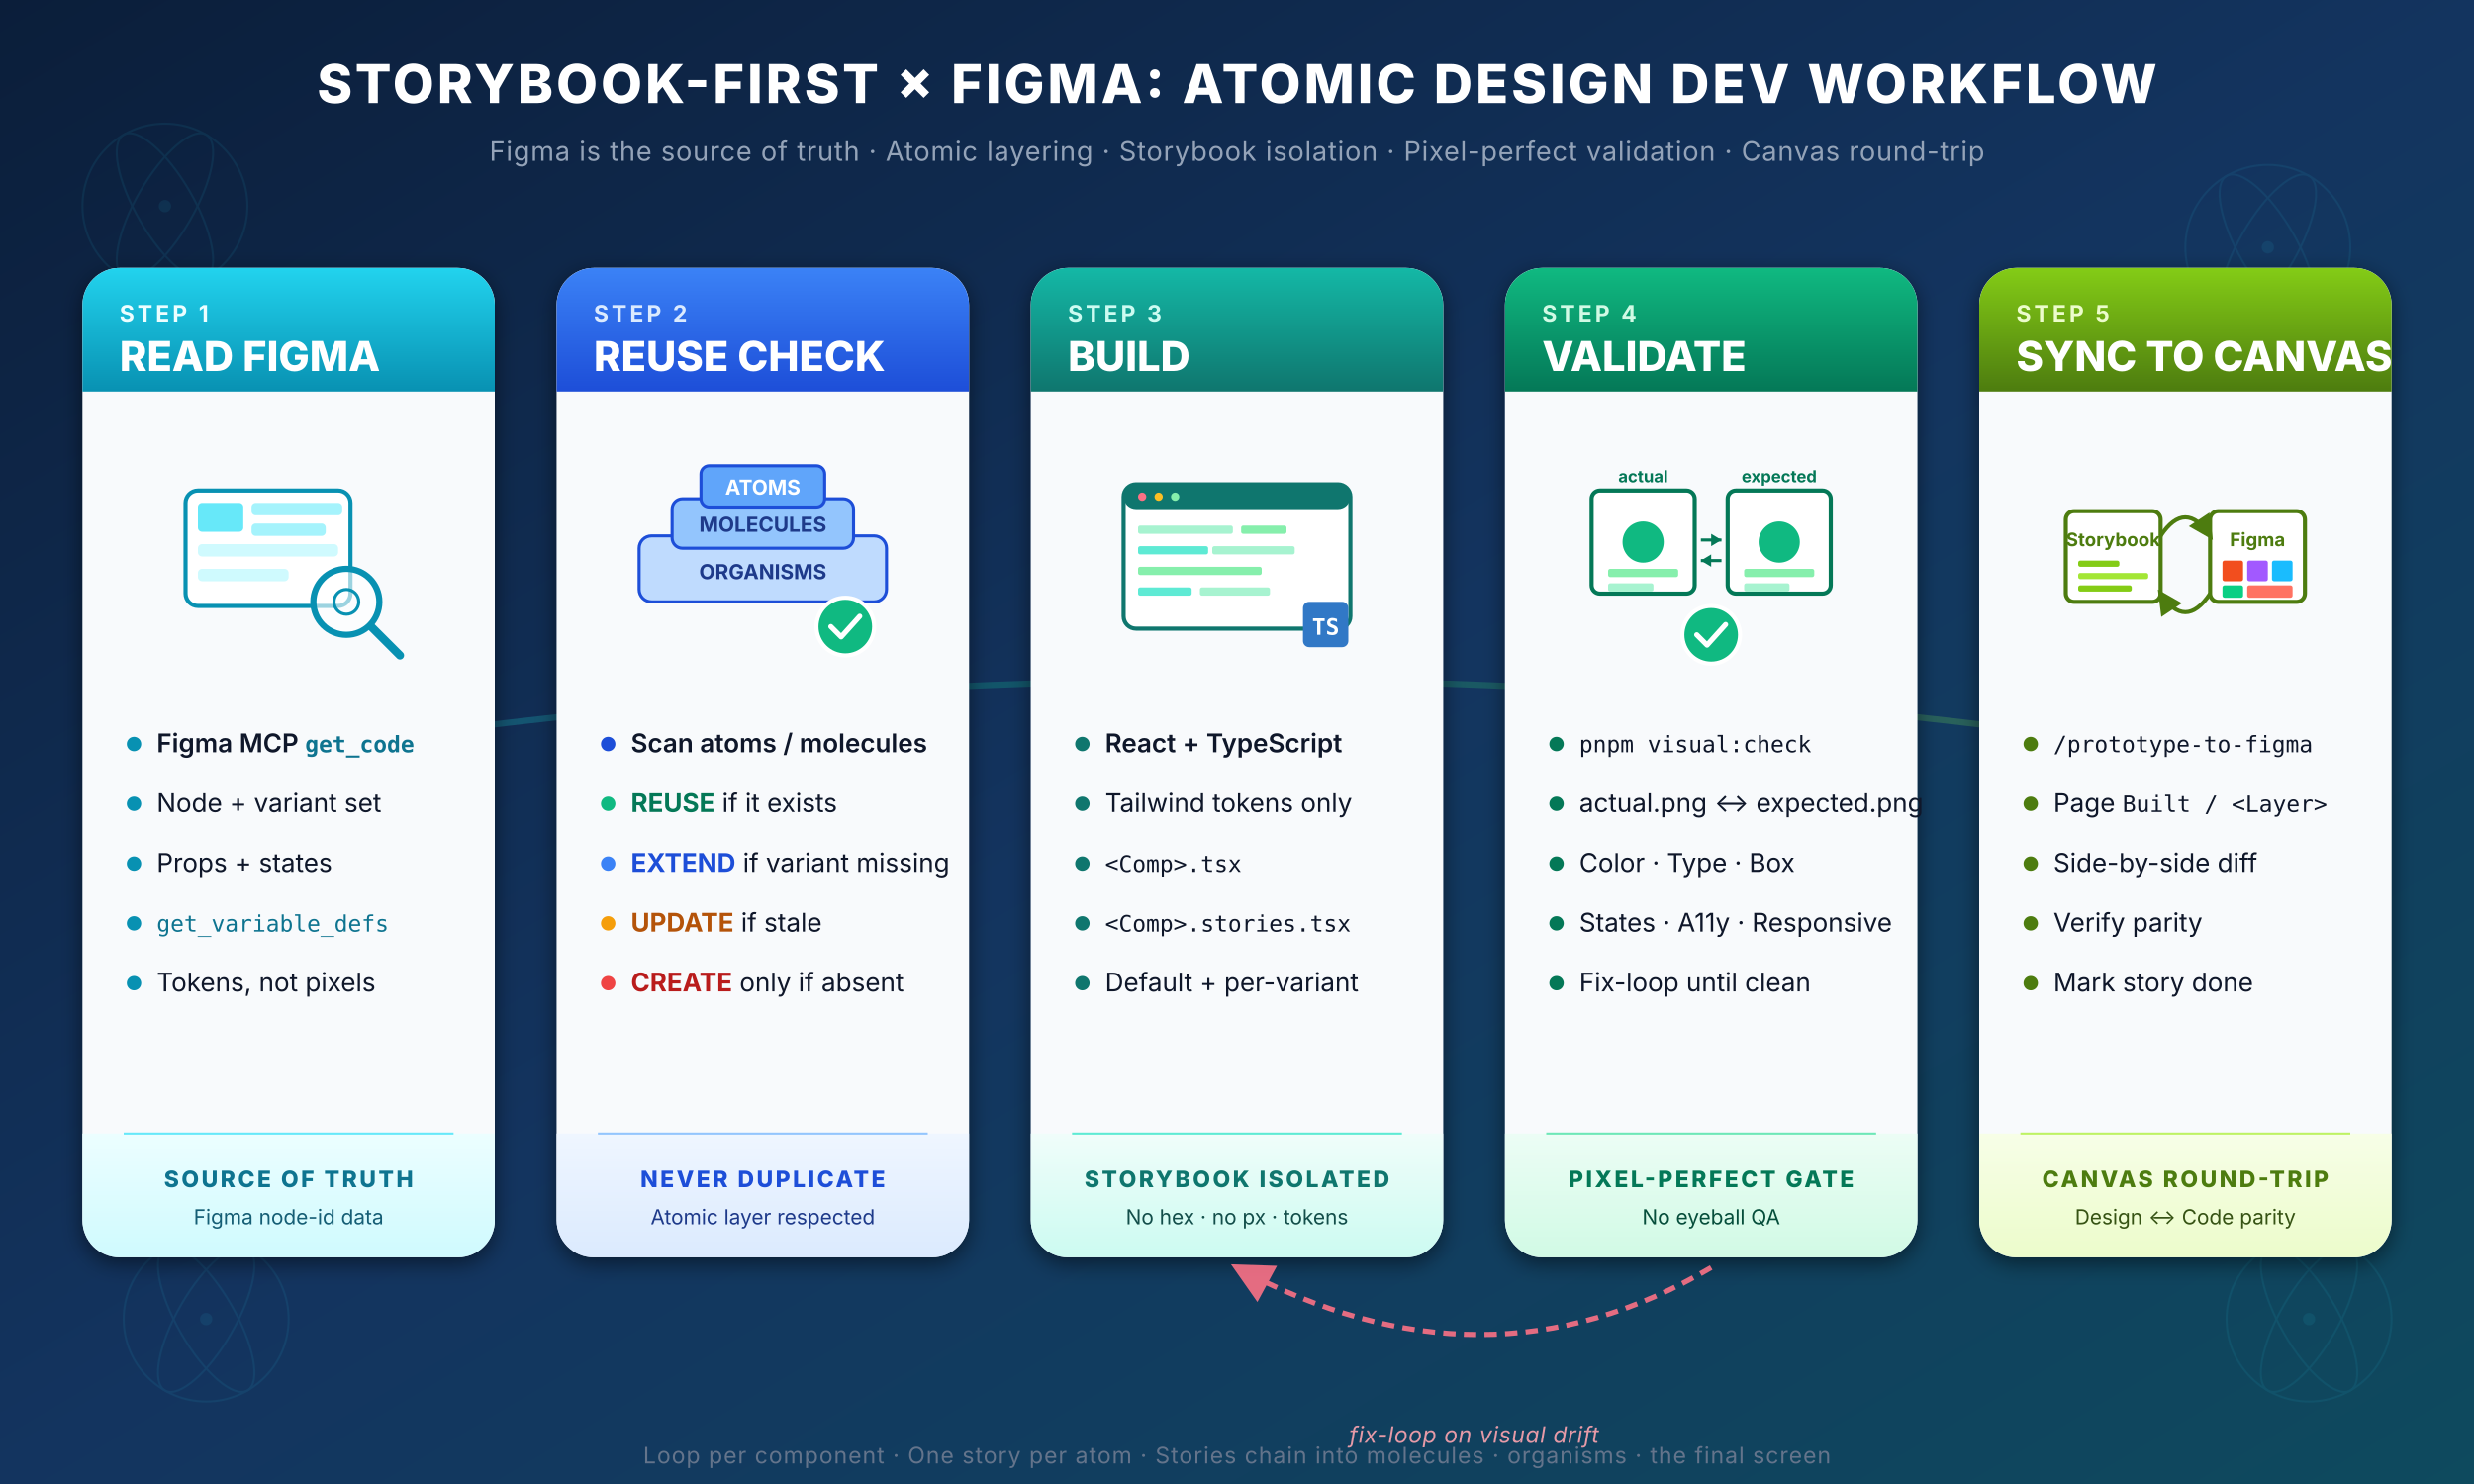
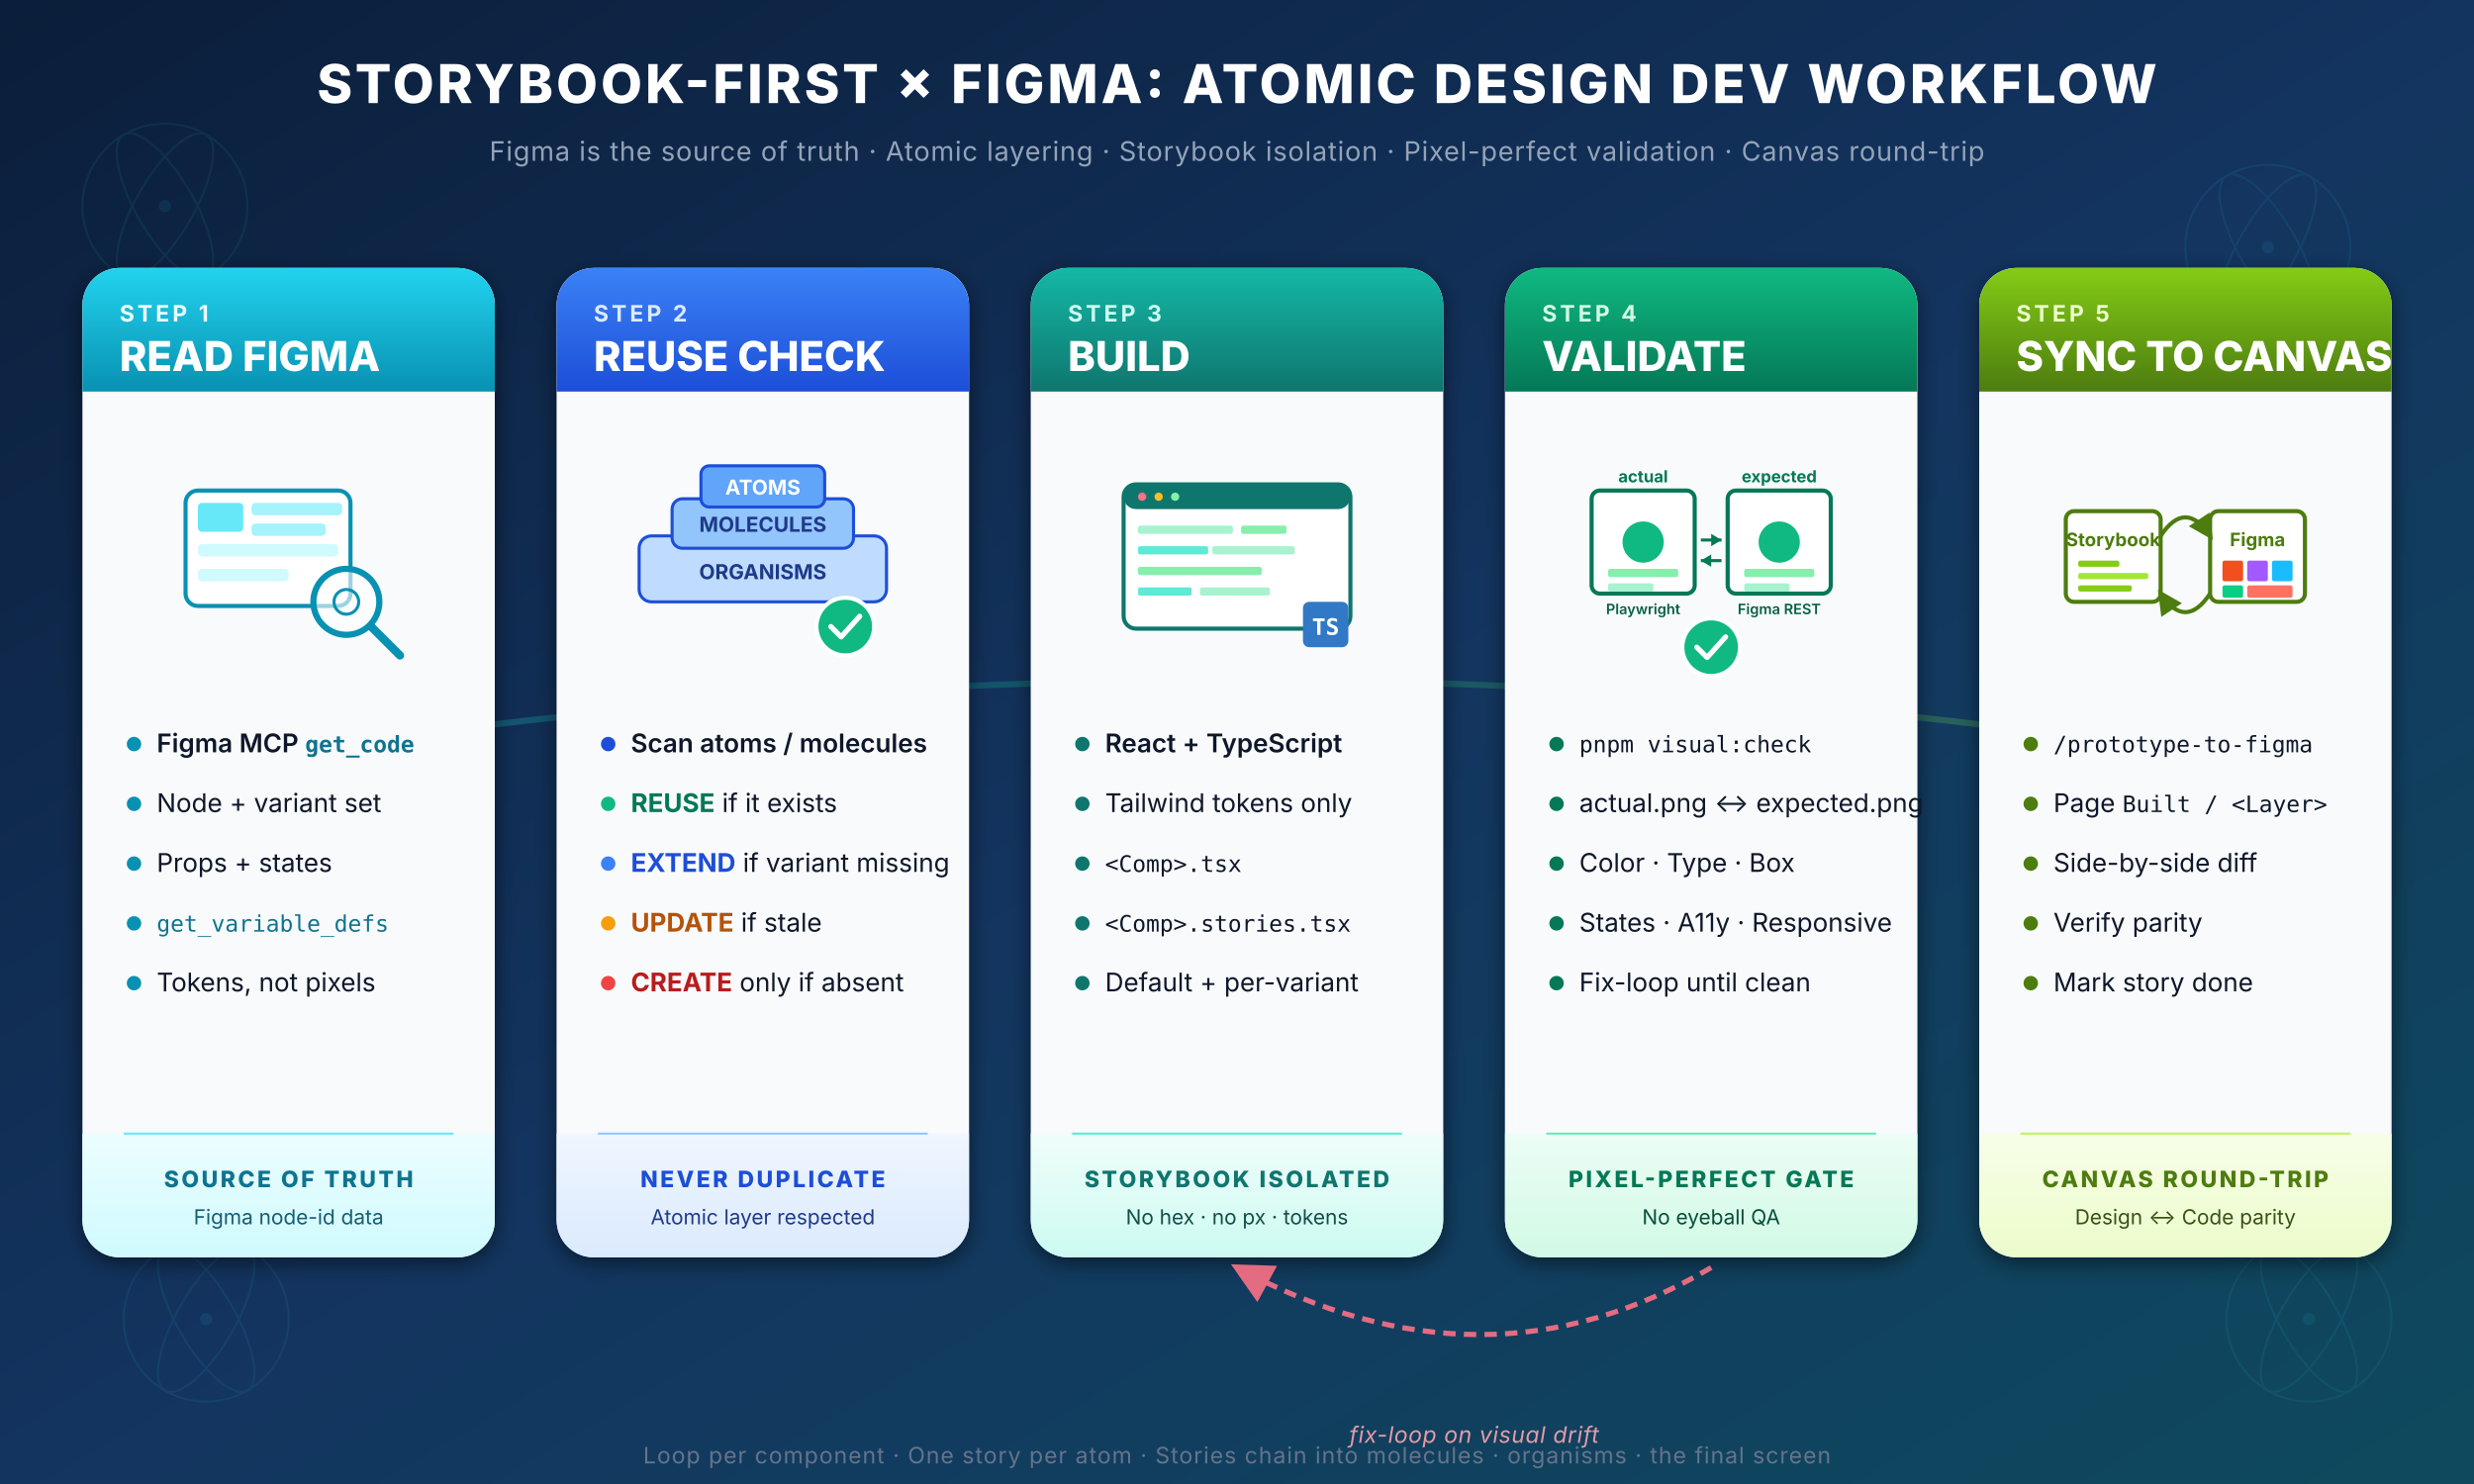
<svg xmlns="http://www.w3.org/2000/svg" viewBox="0 0 1200 720" font-family="'Inter', 'Segoe UI', system-ui, sans-serif">
  <defs>
    <linearGradient id="bg" x1="0" y1="0" x2="1" y2="1">
      <stop offset="0" stop-color="#0b1e3a" />
      <stop offset="0.5" stop-color="#13345f" />
      <stop offset="1" stop-color="#0e4a5e" />
    </linearGradient>
    <linearGradient id="arrowGrad" x1="0" y1="0" x2="1" y2="0">
      <stop offset="0" stop-color="#22d3ee" />
      <stop offset="0.5" stop-color="#10b981" />
      <stop offset="1" stop-color="#a3e635" />
    </linearGradient>
    <linearGradient id="g1" x1="0" y1="0" x2="0" y2="1">
      <stop offset="0" stop-color="#22d3ee" />
      <stop offset="1" stop-color="#0891b2" />
    </linearGradient>
    <linearGradient id="g2" x1="0" y1="0" x2="0" y2="1">
      <stop offset="0" stop-color="#3b82f6" />
      <stop offset="1" stop-color="#1d4ed8" />
    </linearGradient>
    <linearGradient id="g3" x1="0" y1="0" x2="0" y2="1">
      <stop offset="0" stop-color="#14b8a6" />
      <stop offset="1" stop-color="#0f766e" />
    </linearGradient>
    <linearGradient id="g4" x1="0" y1="0" x2="0" y2="1">
      <stop offset="0" stop-color="#10b981" />
      <stop offset="1" stop-color="#047857" />
    </linearGradient>
    <linearGradient id="g5" x1="0" y1="0" x2="0" y2="1">
      <stop offset="0" stop-color="#84cc16" />
      <stop offset="1" stop-color="#4d7c0f" />
    </linearGradient>
    <linearGradient id="t1" x1="0" y1="0" x2="0" y2="1">
      <stop offset="0" stop-color="#ecfeff" />
      <stop offset="1" stop-color="#cffafe" />
    </linearGradient>
    <linearGradient id="t2" x1="0" y1="0" x2="0" y2="1">
      <stop offset="0" stop-color="#eff6ff" />
      <stop offset="1" stop-color="#dbeafe" />
    </linearGradient>
    <linearGradient id="t3" x1="0" y1="0" x2="0" y2="1">
      <stop offset="0" stop-color="#f0fdfa" />
      <stop offset="1" stop-color="#ccfbf1" />
    </linearGradient>
    <linearGradient id="t4" x1="0" y1="0" x2="0" y2="1">
      <stop offset="0" stop-color="#ecfdf5" />
      <stop offset="1" stop-color="#d1fae5" />
    </linearGradient>
    <linearGradient id="t5" x1="0" y1="0" x2="0" y2="1">
      <stop offset="0" stop-color="#f7fee7" />
      <stop offset="1" stop-color="#ecfccb" />
    </linearGradient>
    <filter id="panelShadow" x="-10%" y="-10%" width="120%" height="120%">
      <feGaussianBlur in="SourceAlpha" stdDeviation="5" />
      <feOffset dy="3" />
      <feComponentTransfer>
        <feFuncA type="linear" slope="0.5" />
      </feComponentTransfer>
      <feMerge>
        <feMergeNode />
        <feMergeNode in="SourceGraphic" />
      </feMerge>
    </filter>
    <filter id="glow" x="-50%" y="-50%" width="200%" height="200%">
      <feGaussianBlur stdDeviation="2" result="blur" />
      <feMerge>
        <feMergeNode in="blur" />
        <feMergeNode in="SourceGraphic" />
      </feMerge>
    </filter>
    <marker id="arrowHead" viewBox="0 0 12 12" refX="10" refY="6" markerWidth="10" markerHeight="10" orient="auto">
      <path d="M0 0 L12 6 L0 12 Z" fill="url(#arrowGrad)" />
    </marker>
    <marker id="fixLoopHead" viewBox="0 0 12 12" refX="10" refY="6" markerWidth="8" markerHeight="8" orient="auto">
      <path d="M0 0 L12 6 L0 12 Z" fill="#fb7185" />
    </marker>
    <marker id="smallArrow" viewBox="0 0 10 10" refX="8" refY="5" markerWidth="6" markerHeight="6" orient="auto">
      <path d="M0 0 L10 5 L0 10 Z" fill="#4d7c0f" />
    </marker>
    <g id="atomMotif" opacity="0.08">
      <circle r="40" fill="none" stroke="#22d3ee" stroke-width="1" />
      <ellipse rx="40" ry="14" fill="none" stroke="#22d3ee" stroke-width="1" transform="rotate(60)" />
      <ellipse rx="40" ry="14" fill="none" stroke="#22d3ee" stroke-width="1" transform="rotate(-60)" />
      <circle r="3" fill="#22d3ee" />
    </g>
  </defs>
  <rect width="1200" height="720" fill="url(#bg)" />
  <use href="#atomMotif" x="80" y="100" />
  <use href="#atomMotif" x="1120" y="640" />
  <use href="#atomMotif" x="1100" y="120" />
  <use href="#atomMotif" x="100" y="640" />
  <text x="600" y="50" text-anchor="middle" fill="#ffffff" font-size="26" font-weight="800" letter-spacing="1.5">
    STORYBOOK-FIRST × FIGMA: ATOMIC DESIGN DEV WORKFLOW
  </text>
  <text x="600" y="78" text-anchor="middle" fill="#94a3b8" font-size="13" letter-spacing="0.4">
    Figma is the source of truth · Atomic layering · Storybook isolation · Pixel-perfect validation · Canvas round-trip
  </text>
  <path d="M 50 380 Q 600 280 1150 380" stroke="url(#arrowGrad)" stroke-width="3" fill="none" opacity="0.25" />
  <g transform="translate(40,130)">
    <rect width="200" height="480" rx="18" fill="#f8fafc" filter="url(#panelShadow)" />
    <path d="M0 18 a18 18 0 0 1 18 -18 h164 a18 18 0 0 1 18 18 v42 h-200 z" fill="url(#g1)" />
    <text x="18" y="26" fill="#ecfeff" font-size="11" font-weight="700" letter-spacing="1.5">STEP 1</text>
    <text x="18" y="50" fill="#ffffff" font-size="20" font-weight="800">READ FIGMA</text>
    <g transform="translate(100,140)">
      <rect x="-50" y="-32" width="80" height="56" rx="6" fill="#ffffff" stroke="#0891b2" stroke-width="2" />
      <rect x="-44" y="-26" width="22" height="14" rx="2" fill="#67e8f9" />
      <rect x="-18" y="-26" width="44" height="6" rx="2" fill="#a5f3fc" />
      <rect x="-18" y="-16" width="36" height="6" rx="2" fill="#a5f3fc" />
      <rect x="-44" y="-6" width="68" height="6" rx="2" fill="#cffafe" />
      <rect x="-44" y="6" width="44" height="6" rx="2" fill="#cffafe" />
      <circle cx="28" cy="22" r="16" fill="#ffffff" fill-opacity="0.6" stroke="#0891b2" stroke-width="3" />
      <line x1="40" y1="34" x2="54" y2="48" stroke="#0891b2" stroke-width="4" stroke-linecap="round" />
      <circle cx="28" cy="22" r="6" fill="none" stroke="#0891b2" stroke-width="1.5" />
    </g>
    <g transform="translate(20,228)" font-size="12.5" fill="#0f172a">
      <circle cx="5" cy="3" r="3.5" fill="#0891b2" />
      <text x="16" y="7" font-weight="600">Figma MCP <tspan font-family="monospace" font-size="11" fill="#0e7490">get_code</tspan>
      </text>
      <circle cx="5" cy="32" r="3.5" fill="#0891b2" />
      <text x="16" y="36">Node + variant set</text>
      <circle cx="5" cy="61" r="3.5" fill="#0891b2" />
      <text x="16" y="65">Props + states</text>
      <circle cx="5" cy="90" r="3.5" fill="#0891b2" />
      <text x="16" y="94">
        <tspan font-family="monospace" font-size="11" fill="#0e7490">get_variable_defs</tspan>
      </text>
      <circle cx="5" cy="119" r="3.5" fill="#0891b2" />
      <text x="16" y="123">Tokens, not pixels</text>
    </g>
    <path d="M0 420 h200 v42 a18 18 0 0 1 -18 18 h-164 a18 18 0 0 1 -18 -18 z" fill="url(#t1)" />
    <line x1="20" y1="420" x2="180" y2="420" stroke="#67e8f9" stroke-width="1" />
    <text x="100" y="446" text-anchor="middle" font-size="11" fill="#0e7490" font-weight="800" letter-spacing="1.2">SOURCE OF TRUTH</text>
    <text x="100" y="464" text-anchor="middle" font-size="10" fill="#155e75">Figma node-id data</text>
  </g>
  <g transform="translate(270,130)">
    <rect width="200" height="480" rx="18" fill="#f8fafc" filter="url(#panelShadow)" />
    <path d="M0 18 a18 18 0 0 1 18 -18 h164 a18 18 0 0 1 18 18 v42 h-200 z" fill="url(#g2)" />
    <text x="18" y="26" fill="#dbeafe" font-size="11" font-weight="700" letter-spacing="1.5">STEP 2</text>
    <text x="18" y="50" fill="#ffffff" font-size="20" font-weight="800">REUSE CHECK</text>
    <g transform="translate(100,140)">
      <rect x="-60" y="-10" width="120" height="32" rx="6" fill="#bfdbfe" stroke="#1d4ed8" stroke-width="1.5" />
      <text x="0" y="11" text-anchor="middle" font-size="10" fill="#1e3a8a" font-weight="700">ORGANISMS</text>
      <rect x="-44" y="-28" width="88" height="24" rx="5" fill="#93c5fd" stroke="#1d4ed8" stroke-width="1.5" />
      <text x="0" y="-12" text-anchor="middle" font-size="10" fill="#1e3a8a" font-weight="700">MOLECULES</text>
      <rect x="-30" y="-44" width="60" height="20" rx="4" fill="#60a5fa" stroke="#1d4ed8" stroke-width="1.5" />
      <text x="0" y="-30" text-anchor="middle" font-size="10" fill="#ffffff" font-weight="700">ATOMS</text>
      <circle cx="40" cy="34" r="14" fill="#10b981" stroke="#ffffff" stroke-width="2" />
      <path d="M33 34 l5 5 l9 -10" stroke="#ffffff" stroke-width="2.5" fill="none" stroke-linecap="round" stroke-linejoin="round" />
    </g>
    <g transform="translate(20,228)" font-size="12.5" fill="#0f172a">
      <circle cx="5" cy="3" r="3.5" fill="#1d4ed8" />
      <text x="16" y="7" font-weight="600">Scan atoms / molecules</text>
      <circle cx="5" cy="32" r="3.5" fill="#10b981" />
      <text x="16" y="36">
        <tspan font-weight="700" fill="#047857">REUSE</tspan> if it exists</text>
      <circle cx="5" cy="61" r="3.5" fill="#3b82f6" />
      <text x="16" y="65">
        <tspan font-weight="700" fill="#1d4ed8">EXTEND</tspan> if variant missing</text>
      <circle cx="5" cy="90" r="3.5" fill="#f59e0b" />
      <text x="16" y="94">
        <tspan font-weight="700" fill="#b45309">UPDATE</tspan> if stale</text>
      <circle cx="5" cy="119" r="3.5" fill="#ef4444" />
      <text x="16" y="123">
        <tspan font-weight="700" fill="#b91c1c">CREATE</tspan> only if absent</text>
    </g>
    <path d="M0 420 h200 v42 a18 18 0 0 1 -18 18 h-164 a18 18 0 0 1 -18 -18 z" fill="url(#t2)" />
    <line x1="20" y1="420" x2="180" y2="420" stroke="#93c5fd" stroke-width="1" />
    <text x="100" y="446" text-anchor="middle" font-size="11" fill="#1d4ed8" font-weight="800" letter-spacing="1.2">NEVER DUPLICATE</text>
    <text x="100" y="464" text-anchor="middle" font-size="10" fill="#1e3a8a">Atomic layer respected</text>
  </g>
  <g transform="translate(500,130)">
    <rect width="200" height="480" rx="18" fill="#f8fafc" filter="url(#panelShadow)" />
    <path d="M0 18 a18 18 0 0 1 18 -18 h164 a18 18 0 0 1 18 18 v42 h-200 z" fill="url(#g3)" />
    <text x="18" y="26" fill="#ccfbf1" font-size="11" font-weight="700" letter-spacing="1.5">STEP 3</text>
    <text x="18" y="50" fill="#ffffff" font-size="20" font-weight="800">BUILD</text>
    <g transform="translate(100,140)">
      <rect x="-55" y="-35" width="110" height="70" rx="6" fill="#ffffff" stroke="#0f766e" stroke-width="2" />
      <rect x="-55" y="-35" width="110" height="12" rx="6" fill="#0f766e" />
      <circle cx="-46" cy="-29" r="2" fill="#fb7185" />
      <circle cx="-38" cy="-29" r="2" fill="#fbbf24" />
      <circle cx="-30" cy="-29" r="2" fill="#86efac" />
      <rect x="-48" y="-15" width="46" height="4" rx="1" fill="#a7f3d0" />
      <rect x="2" y="-15" width="22" height="4" rx="1" fill="#86efac" />
      <rect x="-48" y="-5" width="34" height="4" rx="1" fill="#5eead4" />
      <rect x="-12" y="-5" width="40" height="4" rx="1" fill="#a7f3d0" />
      <rect x="-48" y="5" width="60" height="4" rx="1" fill="#86efac" />
      <rect x="-48" y="15" width="26" height="4" rx="1" fill="#5eead4" />
      <rect x="-18" y="15" width="34" height="4" rx="1" fill="#a7f3d0" />
      <rect x="32" y="22" width="22" height="22" rx="3" fill="#3178c6" />
      <text x="43" y="38" text-anchor="middle" fill="#ffffff" font-size="11" font-weight="800" font-family="monospace">TS</text>
    </g>
    <g transform="translate(20,228)" font-size="12.5" fill="#0f172a">
      <circle cx="5" cy="3" r="3.5" fill="#0f766e" />
      <text x="16" y="7" font-weight="600">React + TypeScript</text>
      <circle cx="5" cy="32" r="3.5" fill="#0f766e" />
      <text x="16" y="36">Tailwind tokens only</text>
      <circle cx="5" cy="61" r="3.5" fill="#0f766e" />
      <text x="16" y="65" font-family="monospace" font-size="11">&lt;Comp&gt;.tsx</text>
      <circle cx="5" cy="90" r="3.5" fill="#0f766e" />
      <text x="16" y="94" font-family="monospace" font-size="11">&lt;Comp&gt;.stories.tsx</text>
      <circle cx="5" cy="119" r="3.5" fill="#0f766e" />
      <text x="16" y="123">Default + per-variant</text>
    </g>
    <path d="M0 420 h200 v42 a18 18 0 0 1 -18 18 h-164 a18 18 0 0 1 -18 -18 z" fill="url(#t3)" />
    <line x1="20" y1="420" x2="180" y2="420" stroke="#5eead4" stroke-width="1" />
    <text x="100" y="446" text-anchor="middle" font-size="11" fill="#0f766e" font-weight="800" letter-spacing="1.2">STORYBOOK ISOLATED</text>
    <text x="100" y="464" text-anchor="middle" font-size="10" fill="#134e4a">No hex · no px · tokens</text>
  </g>
  <g transform="translate(730,130)">
    <rect width="200" height="480" rx="18" fill="#f8fafc" filter="url(#panelShadow)" />
    <path d="M0 18 a18 18 0 0 1 18 -18 h164 a18 18 0 0 1 18 18 v42 h-200 z" fill="url(#g4)" />
    <text x="18" y="26" fill="#d1fae5" font-size="11" font-weight="700" letter-spacing="1.5">STEP 4</text>
    <text x="18" y="50" fill="#ffffff" font-size="20" font-weight="800">VALIDATE</text>
    <g transform="translate(100,140)">
      <rect x="-58" y="-32" width="50" height="50" rx="4" fill="#ffffff" stroke="#047857" stroke-width="2" />
      <text x="-33" y="-36" text-anchor="middle" font-size="8" font-weight="700" fill="#047857">actual</text>
      <circle cx="-33" cy="-7" r="10" fill="#10b981" />
      <rect x="-50" y="6" width="34" height="4" rx="1" fill="#86efac" />
      <rect x="-50" y="13" width="22" height="4" rx="1" fill="#a7f3d0" />
      <line x1="-5" y1="-8" x2="5" y2="-8" stroke="#047857" stroke-width="1.5" />
      <polygon points="5,-8 0,-11 0,-5" fill="#047857" />
      <line x1="5" y1="2" x2="-5" y2="2" stroke="#047857" stroke-width="1.5" />
      <polygon points="-5,2 0,-1 0,5" fill="#047857" />
      <rect x="8" y="-32" width="50" height="50" rx="4" fill="#ffffff" stroke="#047857" stroke-width="2" />
      <text x="33" y="-36" text-anchor="middle" font-size="8" font-weight="700" fill="#047857">expected</text>
      <circle cx="33" cy="-7" r="10" fill="#10b981" />
      <rect x="16" y="6" width="34" height="4" rx="1" fill="#86efac" />
      <rect x="16" y="13" width="22" height="4" rx="1" fill="#a7f3d0" />
-       <circle cx="0" cy="38" r="14" fill="#10b981" stroke="#ffffff" stroke-width="2" />
-       <path d="M-7 38 l5 5 l9 -10" stroke="#ffffff" stroke-width="2.5" fill="none" stroke-linecap="round" stroke-linejoin="round" />
+       <text x="-33" y="28" text-anchor="middle" font-size="7" font-weight="600" fill="#065f46">Playwright</text>
+       <text x="33" y="28" text-anchor="middle" font-size="7" font-weight="600" fill="#065f46">Figma REST</text>
+       <circle cx="0" cy="44" r="14" fill="#10b981" stroke="#ffffff" stroke-width="2" />
+       <path d="M-7 44 l5 5 l9 -10" stroke="#ffffff" stroke-width="2.5" fill="none" stroke-linecap="round" stroke-linejoin="round" />
    </g>
    <g transform="translate(20,228)" font-size="12.5" fill="#0f172a">
      <circle cx="5" cy="3" r="3.5" fill="#047857" />
      <text x="16" y="7" font-family="monospace" font-size="11">pnpm visual:check</text>
      <circle cx="5" cy="32" r="3.5" fill="#047857" />
      <text x="16" y="36">actual.png ↔ expected.png</text>
      <circle cx="5" cy="61" r="3.5" fill="#047857" />
      <text x="16" y="65">Color · Type · Box</text>
      <circle cx="5" cy="90" r="3.5" fill="#047857" />
      <text x="16" y="94">States · A11y · Responsive</text>
      <circle cx="5" cy="119" r="3.5" fill="#047857" />
      <text x="16" y="123">Fix-loop until clean</text>
    </g>
    <path d="M0 420 h200 v42 a18 18 0 0 1 -18 18 h-164 a18 18 0 0 1 -18 -18 z" fill="url(#t4)" />
    <line x1="20" y1="420" x2="180" y2="420" stroke="#6ee7b7" stroke-width="1" />
    <text x="100" y="446" text-anchor="middle" font-size="11" fill="#047857" font-weight="800" letter-spacing="1.2">PIXEL-PERFECT GATE</text>
    <text x="100" y="464" text-anchor="middle" font-size="10" fill="#064e3b">No eyeball QA</text>
  </g>
  <g transform="translate(960,130)">
    <rect width="200" height="480" rx="18" fill="#f8fafc" filter="url(#panelShadow)" />
    <path d="M0 18 a18 18 0 0 1 18 -18 h164 a18 18 0 0 1 18 18 v42 h-200 z" fill="url(#g5)" />
    <text x="18" y="26" fill="#ecfccb" font-size="11" font-weight="700" letter-spacing="1.5">STEP 5</text>
    <text x="18" y="50" fill="#ffffff" font-size="20" font-weight="800">SYNC TO CANVAS</text>
    <g transform="translate(100,140)">
      <rect x="-58" y="-22" width="46" height="44" rx="4" fill="#ffffff" stroke="#4d7c0f" stroke-width="2" />
      <text x="-35" y="-5" text-anchor="middle" font-size="9" font-weight="700" fill="#4d7c0f">Storybook</text>
      <rect x="-52" y="2" width="20" height="3" rx="1" fill="#84cc16" />
      <rect x="-52" y="8" width="34" height="3" rx="1" fill="#a3e635" />
      <rect x="-52" y="14" width="26" height="3" rx="1" fill="#84cc16" />
      <rect x="12" y="-22" width="46" height="44" rx="4" fill="#ffffff" stroke="#4d7c0f" stroke-width="2" />
      <text x="35" y="-5" text-anchor="middle" font-size="9" font-weight="700" fill="#4d7c0f">Figma</text>
      <rect x="18" y="2" width="10" height="10" rx="1" fill="#f24e1e" />
      <rect x="30" y="2" width="10" height="10" rx="1" fill="#a259ff" />
      <rect x="42" y="2" width="10" height="10" rx="1" fill="#1abcfe" />
      <rect x="18" y="14" width="10" height="6" rx="1" fill="#0acf83" />
      <rect x="30" y="14" width="22" height="6" rx="1" fill="#ff7262" />
      <path d="M -12 -10 Q 0 -28 12 -10" stroke="#4d7c0f" stroke-width="2" fill="none" marker-end="url(#smallArrow)" />
      <path d="M 12 18 Q 0 36 -12 18" stroke="#4d7c0f" stroke-width="2" fill="none" marker-end="url(#smallArrow)" />
    </g>
    <g transform="translate(20,228)" font-size="12.5" fill="#0f172a">
      <circle cx="5" cy="3" r="3.5" fill="#4d7c0f" />
      <text x="16" y="7" font-family="monospace" font-size="11">/prototype-to-figma</text>
      <circle cx="5" cy="32" r="3.5" fill="#4d7c0f" />
      <text x="16" y="36">Page <tspan font-family="monospace" font-size="11">Built / &lt;Layer&gt;</tspan>
      </text>
      <circle cx="5" cy="61" r="3.5" fill="#4d7c0f" />
      <text x="16" y="65">Side-by-side diff</text>
      <circle cx="5" cy="90" r="3.5" fill="#4d7c0f" />
      <text x="16" y="94">Verify parity</text>
      <circle cx="5" cy="119" r="3.5" fill="#4d7c0f" />
      <text x="16" y="123">Mark story done</text>
    </g>
    <path d="M0 420 h200 v42 a18 18 0 0 1 -18 18 h-164 a18 18 0 0 1 -18 -18 z" fill="url(#t5)" />
    <line x1="20" y1="420" x2="180" y2="420" stroke="#bef264" stroke-width="1" />
    <text x="100" y="446" text-anchor="middle" font-size="11" fill="#4d7c0f" font-weight="800" letter-spacing="1.2">CANVAS ROUND-TRIP</text>
    <text x="100" y="464" text-anchor="middle" font-size="10" fill="#365314">Design ↔ Code parity</text>
  </g>
  <g>
    <line x1="244" y1="370" x2="262" y2="370" stroke="url(#arrowGrad)" stroke-width="4" stroke-linecap="round" marker-end="url(#arrowHead)" filter="url(#glow)" />
    <line x1="474" y1="370" x2="492" y2="370" stroke="url(#arrowGrad)" stroke-width="4" stroke-linecap="round" marker-end="url(#arrowHead)" filter="url(#glow)" />
    <line x1="704" y1="370" x2="722" y2="370" stroke="url(#arrowGrad)" stroke-width="4" stroke-linecap="round" marker-end="url(#arrowHead)" filter="url(#glow)" />
    <line x1="934" y1="370" x2="952" y2="370" stroke="url(#arrowGrad)" stroke-width="4" stroke-linecap="round" marker-end="url(#arrowHead)" filter="url(#glow)" />
  </g>
  <g opacity="0.9">
    <path d="M 830 615 Q 720 680 600 615" stroke="#fb7185" stroke-width="2.5" stroke-dasharray="6 4" fill="none" marker-end="url(#fixLoopHead)" />
    <text x="715" y="700" text-anchor="middle" font-size="11" fill="#fda4af" font-style="italic" letter-spacing="0.3">fix-loop on visual drift</text>
  </g>
  <text x="600" y="710" text-anchor="middle" fill="#64748b" font-size="11" letter-spacing="0.5">
    Loop per component · One story per atom · Stories chain into molecules · organisms · the final screen
  </text>
</svg>
